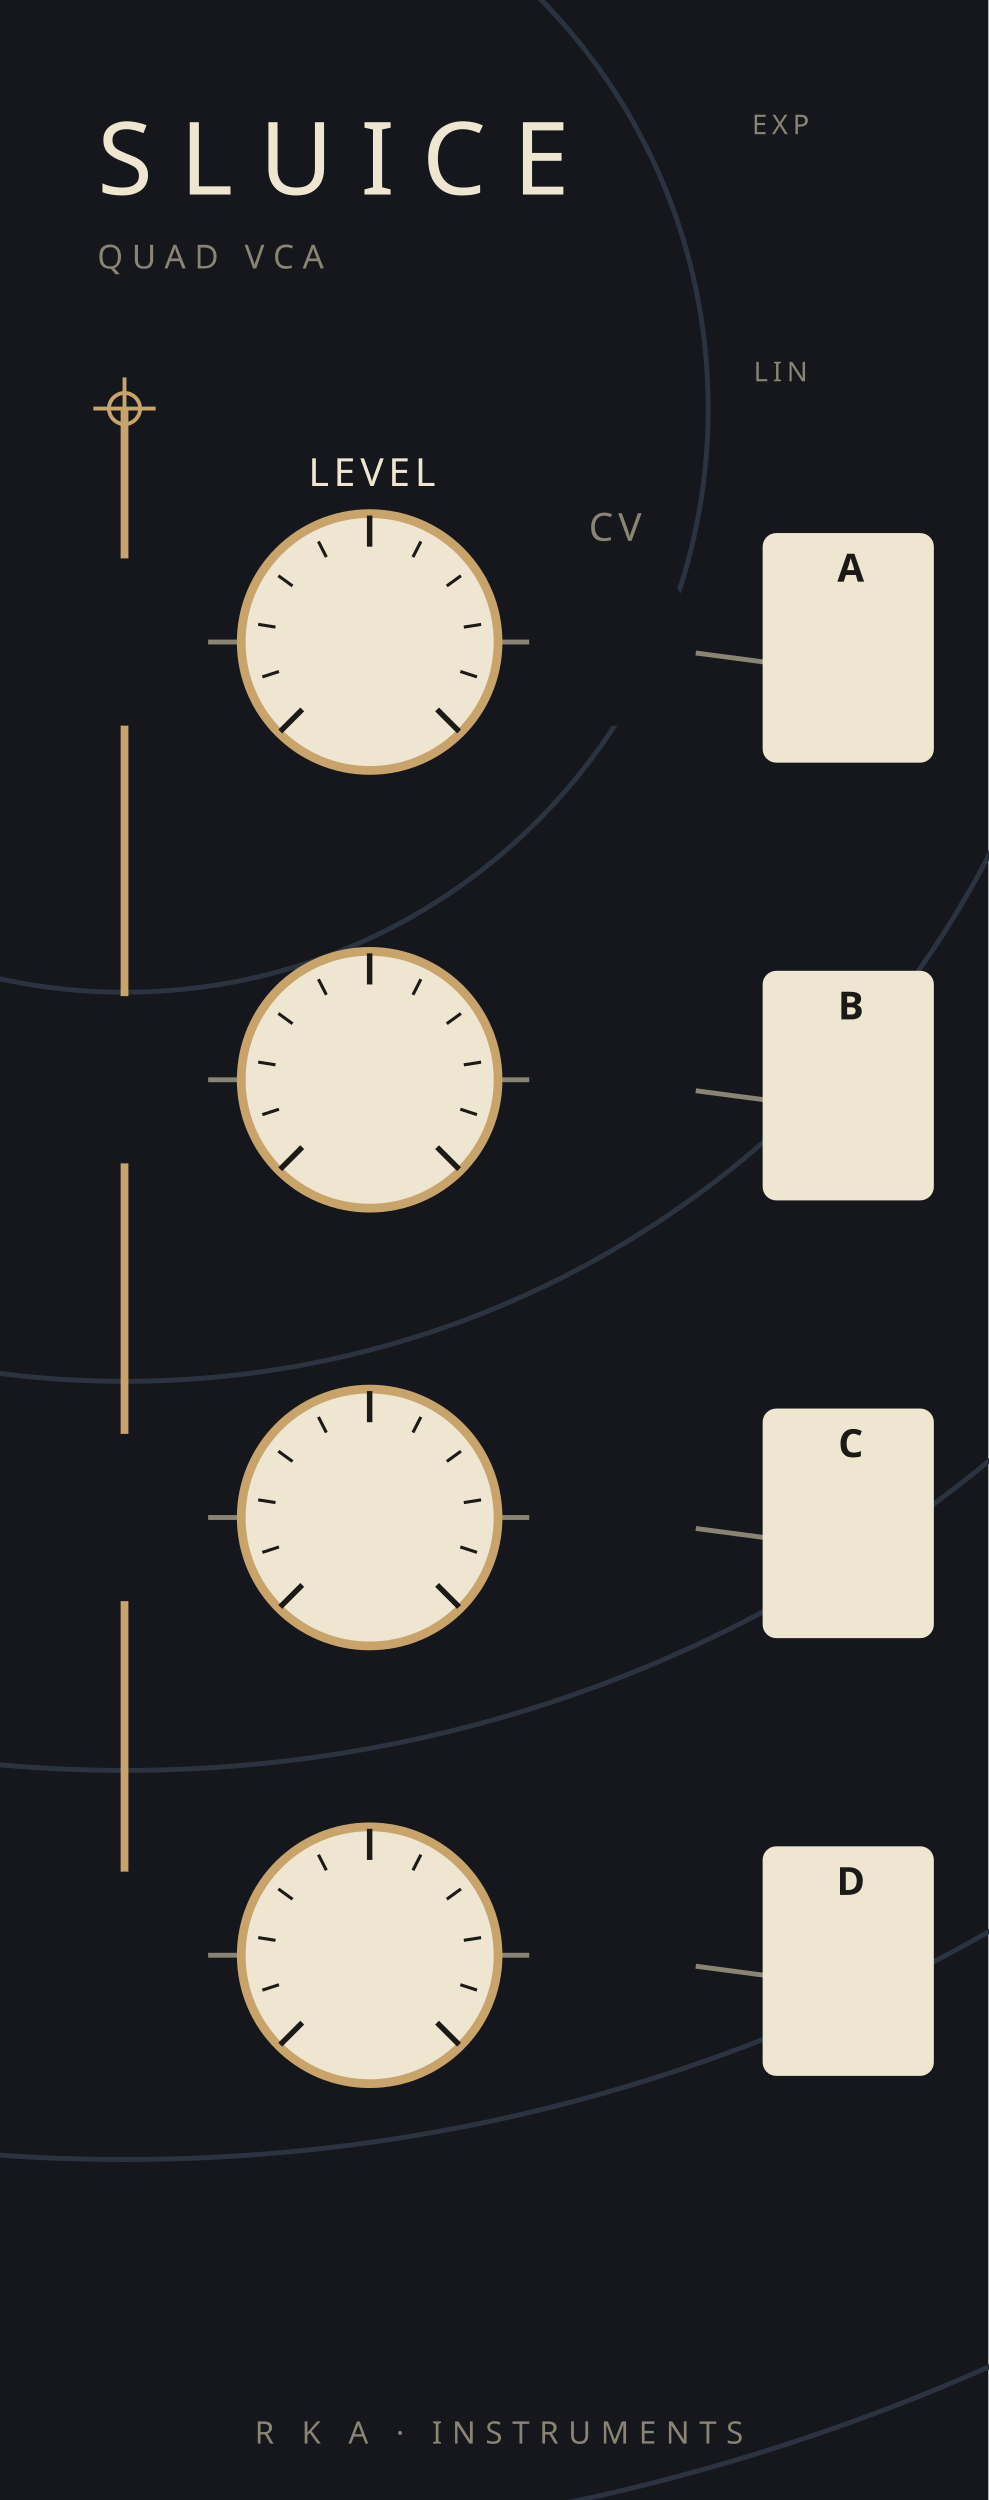
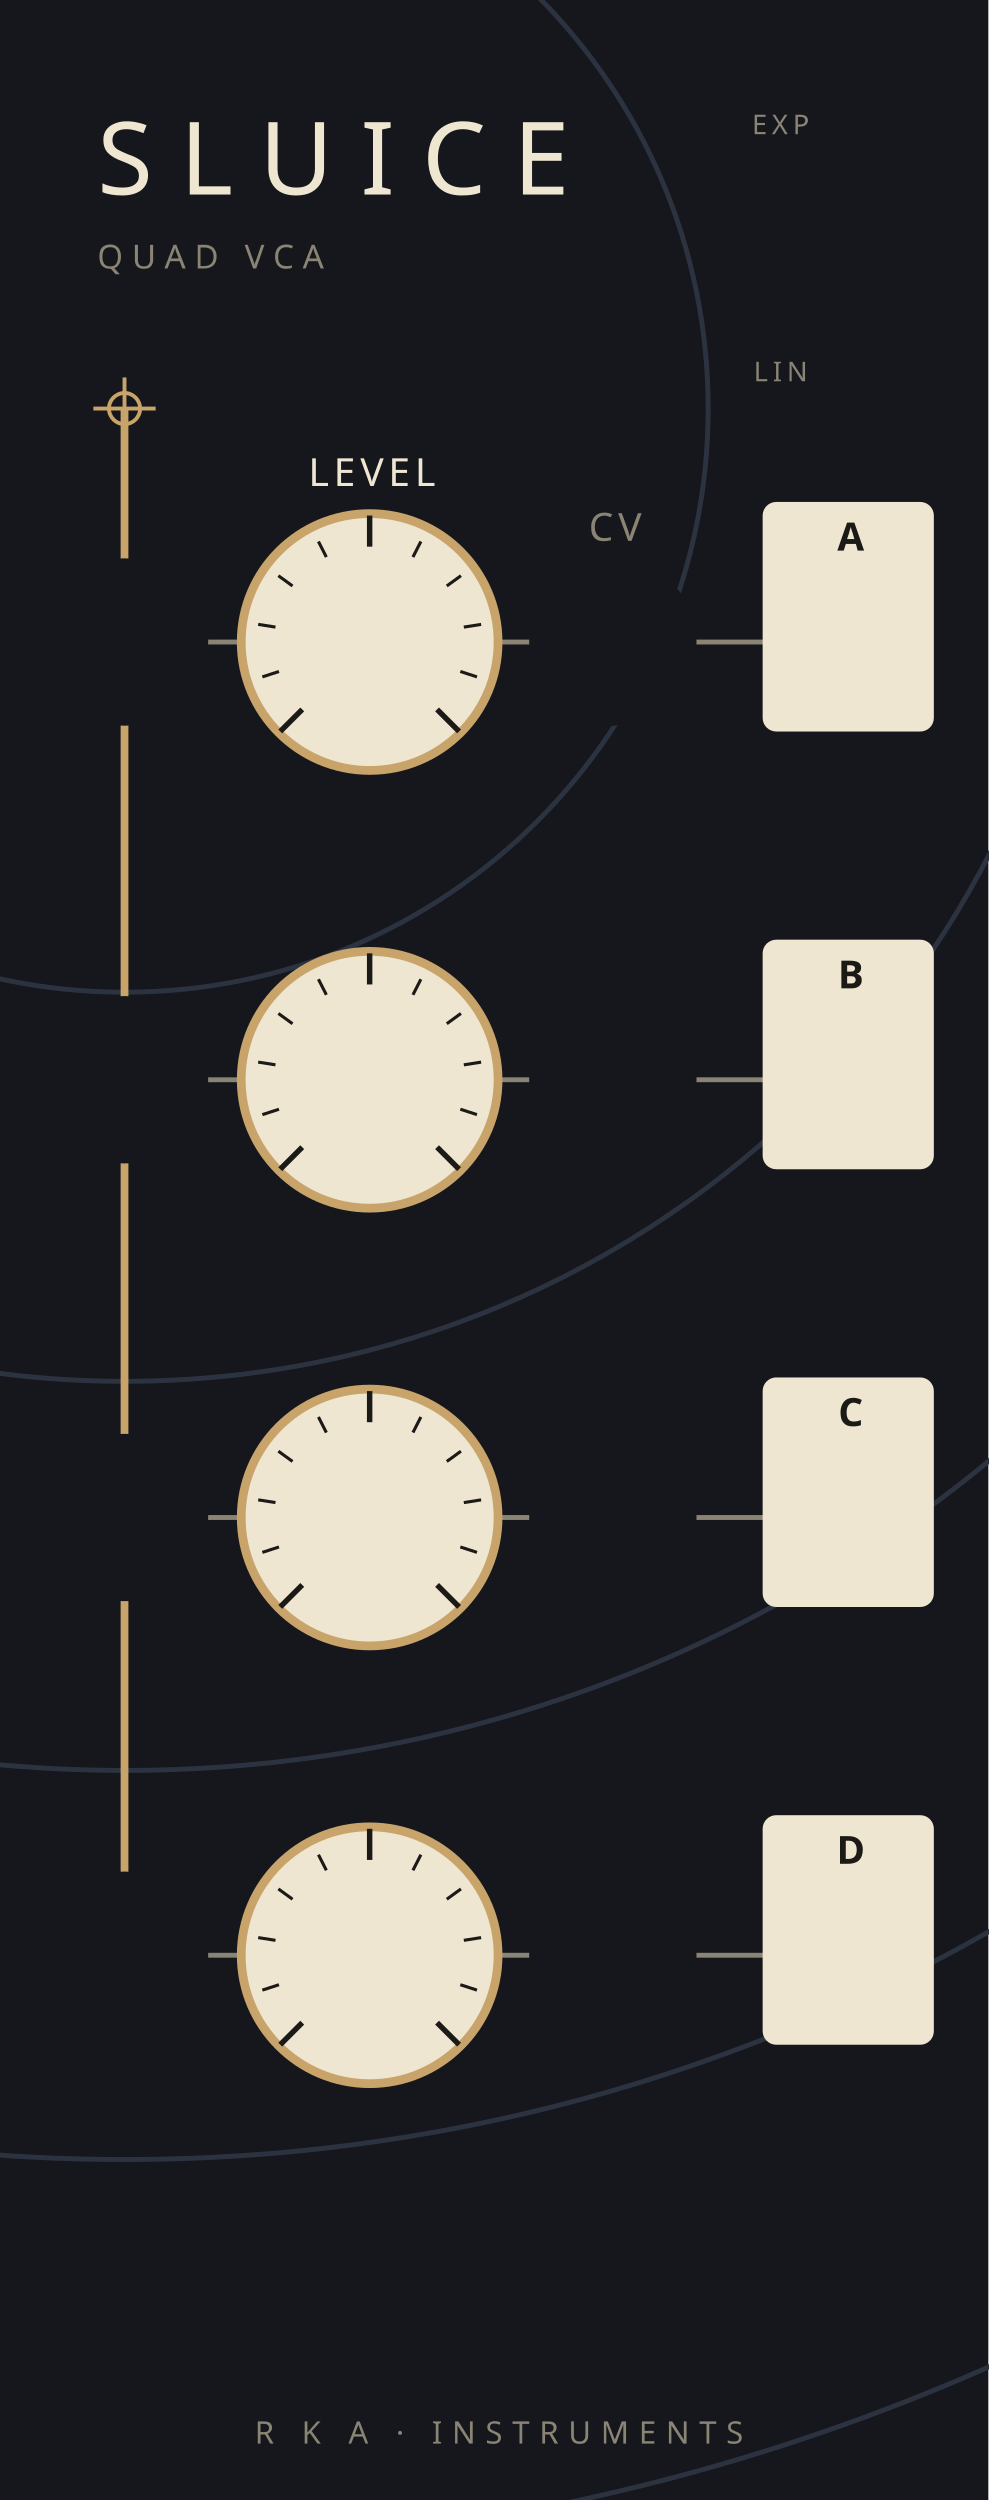
<svg xmlns="http://www.w3.org/2000/svg" width="50.80mm" height="128.5mm" viewBox="0 0 50.80 128.5">
  <rect width="50.80" height="128.5" fill="#15171c" />
  <circle cx="6.4" cy="21" r="30" fill="none" stroke="#2c3340" stroke-width="0.25" />
  <circle cx="6.4" cy="21" r="50" fill="none" stroke="#2c3340" stroke-width="0.25" />
  <circle cx="6.4" cy="21" r="70" fill="none" stroke="#2c3340" stroke-width="0.25" />
  <circle cx="6.4" cy="21" r="90" fill="none" stroke="#2c3340" stroke-width="0.25" />
  <circle cx="6.4" cy="21" r="110" fill="none" stroke="#2c3340" stroke-width="0.25" />
  <path d="M4.8 21L8 21 M6.4 19.4L6.4 22.6" fill="none" stroke="#c9a46a" stroke-width="0.2" />
  <circle cx="6.4" cy="21" r="0.8" fill="none" stroke="#c9a46a" stroke-width="0.2" />
-   <path d="M10.4 33L19 33L31.5 33L39.635 34.076" fill="none" stroke="#8a8474" stroke-width="0.25" stroke-linejoin="round" />
-   <path d="M10.4 55.5L19 55.5L31.5 55.5L39.635 56.576" fill="none" stroke="#8a8474" stroke-width="0.25" stroke-linejoin="round" />
-   <path d="M10.4 78L19 78L31.5 78L39.635 79.076" fill="none" stroke="#8a8474" stroke-width="0.25" stroke-linejoin="round" />
-   <path d="M10.4 100.5L19 100.5L31.5 100.5L39.635 101.576" fill="none" stroke="#8a8474" stroke-width="0.25" stroke-linejoin="round" />
+   <path d="M10.4 33L19 33L31.5 33L39.6 33" fill="none" stroke="#8a8474" stroke-width="0.25" stroke-linejoin="round" />
+   <path d="M10.4 55.5L19 55.5L31.5 55.5L39.6 55.5" fill="none" stroke="#8a8474" stroke-width="0.25" stroke-linejoin="round" />
+   <path d="M10.4 78L19 78L31.5 78L39.6 78" fill="none" stroke="#8a8474" stroke-width="0.25" stroke-linejoin="round" />
+   <path d="M10.4 100.5L19 100.5L31.5 100.5L39.6 100.5" fill="none" stroke="#8a8474" stroke-width="0.25" stroke-linejoin="round" />
  <path d="M6.4 21L6.4 33L6.4 55.5L6.4 78L6.4 100.5" fill="none" stroke="#c9a46a" stroke-width="0.4" stroke-linejoin="round" />
  <circle cx="40" cy="12" r="4" fill="#15171c" />
  <circle cx="6.4" cy="33" r="4.3" fill="#15171c" />
  <circle cx="6.4" cy="55.5" r="4.3" fill="#15171c" />
  <circle cx="6.4" cy="78" r="4.3" fill="#15171c" />
  <circle cx="6.4" cy="100.5" r="4.3" fill="#15171c" />
  <circle cx="31.5" cy="33" r="4.3" fill="#15171c" />
  <circle cx="31.5" cy="55.5" r="4.3" fill="#15171c" />
  <circle cx="31.5" cy="78" r="4.3" fill="#15171c" />
  <circle cx="31.5" cy="100.5" r="4.3" fill="#15171c" />
  <circle cx="37.4" cy="29.6" r="1.3" fill="#15171c" />
  <circle cx="37.4" cy="52.1" r="1.3" fill="#15171c" />
  <circle cx="37.4" cy="74.6" r="1.3" fill="#15171c" />
  <circle cx="37.4" cy="97.1" r="1.3" fill="#15171c" />
  <circle cx="19" cy="33" r="6.6" fill="#efe6d2" stroke="#c9a46a" stroke-width="0.45" />
  <path d="M14.34 34.514L13.484 34.792 M14.16 32.233L13.271 32.093 M15.036 30.12L14.308 29.591 M16.775 28.634L16.367 27.832 M21.225 28.634L21.633 27.832 M22.964 30.12L23.692 29.591 M23.84 32.233L24.729 32.093 M23.66 34.514L24.516 34.792" fill="none" stroke="#1c1a16" stroke-width="0.16" />
  <path d="M15.535 36.465L14.404 37.596 M19 28.1L19 26.5 M22.465 36.465L23.596 37.596" fill="none" stroke="#1c1a16" stroke-width="0.28" />
  <circle cx="19" cy="55.5" r="6.6" fill="#efe6d2" stroke="#c9a46a" stroke-width="0.45" />
  <path d="M14.34 57.014L13.484 57.292 M14.16 54.733L13.271 54.593 M15.036 52.62L14.308 52.091 M16.775 51.134L16.367 50.332 M21.225 51.134L21.633 50.332 M22.964 52.62L23.692 52.091 M23.84 54.733L24.729 54.593 M23.66 57.014L24.516 57.292" fill="none" stroke="#1c1a16" stroke-width="0.16" />
  <path d="M15.535 58.965L14.404 60.096 M19 50.6L19 49 M22.465 58.965L23.596 60.096" fill="none" stroke="#1c1a16" stroke-width="0.28" />
  <circle cx="19" cy="78" r="6.6" fill="#efe6d2" stroke="#c9a46a" stroke-width="0.45" />
  <path d="M14.34 79.514L13.484 79.792 M14.16 77.233L13.271 77.093 M15.036 75.12L14.308 74.591 M16.775 73.634L16.367 72.832 M21.225 73.634L21.633 72.832 M22.964 75.12L23.692 74.591 M23.84 77.233L24.729 77.093 M23.66 79.514L24.516 79.792" fill="none" stroke="#1c1a16" stroke-width="0.16" />
  <path d="M15.535 81.465L14.404 82.596 M19 73.1L19 71.5 M22.465 81.465L23.596 82.596" fill="none" stroke="#1c1a16" stroke-width="0.28" />
  <circle cx="19" cy="100.5" r="6.6" fill="#efe6d2" stroke="#c9a46a" stroke-width="0.45" />
  <path d="M14.34 102.014L13.484 102.292 M14.16 99.733L13.271 99.593 M15.036 97.62L14.308 97.091 M16.775 96.134L16.367 95.332 M21.225 96.134L21.633 95.332 M22.964 97.62L23.692 97.091 M23.84 99.733L24.729 99.593 M23.66 102.014L24.516 102.292" fill="none" stroke="#1c1a16" stroke-width="0.16" />
  <path d="M15.535 103.965L14.404 105.096 M19 95.6L19 94 M22.465 103.965L23.596 105.096" fill="none" stroke="#1c1a16" stroke-width="0.28" />
-   <rect x="39.2" y="27.4" width="8.8" height="11.8" rx="0.7" fill="#efe6d2" />
-   <rect x="39.2" y="49.9" width="8.8" height="11.8" rx="0.7" fill="#efe6d2" />
-   <rect x="39.2" y="72.4" width="8.8" height="11.8" rx="0.7" fill="#efe6d2" />
-   <rect x="39.2" y="94.9" width="8.8" height="11.8" rx="0.7" fill="#efe6d2" />
+   <rect x="39.2" y="25.8" width="8.8" height="11.8" rx="0.7" fill="#efe6d2" />
+   <rect x="39.2" y="48.3" width="8.8" height="11.8" rx="0.7" fill="#efe6d2" />
+   <rect x="39.2" y="70.8" width="8.8" height="11.8" rx="0.7" fill="#efe6d2" />
+   <rect x="39.2" y="93.3" width="8.8" height="11.8" rx="0.7" fill="#efe6d2" />
  <text x="5.00" y="10.00" font-family="D-DIN Condensed" font-size="5.2" font-weight="normal" letter-spacing="1.4" text-anchor="start" fill="#efe6d2">SLUICE</text>
  <text x="5.00" y="13.80" font-family="D-DIN Condensed" font-size="1.7" font-weight="normal" letter-spacing="0.45" text-anchor="start" fill="#8a8474">QUAD VCA</text>
  <text x="19.12" y="24.98" font-family="D-DIN Condensed" font-size="2" font-weight="normal" letter-spacing="0.25" text-anchor="middle" fill="#efe6d2">LEVEL</text>
  <text x="31.62" y="27.80" font-family="D-DIN Condensed" font-size="2" font-weight="normal" letter-spacing="0.25" text-anchor="middle" fill="#8a8474">CV</text>
-   <text x="43.73" y="29.90" font-family="D-DIN Condensed" font-size="2" font-weight="bold" letter-spacing="0.25" text-anchor="middle" fill="#1c1a16">A</text>
-   <text x="43.73" y="52.40" font-family="D-DIN Condensed" font-size="2" font-weight="bold" letter-spacing="0.25" text-anchor="middle" fill="#1c1a16">B</text>
-   <text x="43.73" y="74.90" font-family="D-DIN Condensed" font-size="2" font-weight="bold" letter-spacing="0.25" text-anchor="middle" fill="#1c1a16">C</text>
-   <text x="43.73" y="97.40" font-family="D-DIN Condensed" font-size="2" font-weight="bold" letter-spacing="0.25" text-anchor="middle" fill="#1c1a16">D</text>
+   <text x="43.73" y="28.30" font-family="D-DIN Condensed" font-size="2" font-weight="bold" letter-spacing="0.25" text-anchor="middle" fill="#1c1a16">A</text>
+   <text x="43.73" y="50.80" font-family="D-DIN Condensed" font-size="2" font-weight="bold" letter-spacing="0.25" text-anchor="middle" fill="#1c1a16">B</text>
+   <text x="43.73" y="73.30" font-family="D-DIN Condensed" font-size="2" font-weight="bold" letter-spacing="0.25" text-anchor="middle" fill="#1c1a16">C</text>
+   <text x="43.73" y="95.80" font-family="D-DIN Condensed" font-size="2" font-weight="bold" letter-spacing="0.25" text-anchor="middle" fill="#1c1a16">D</text>
  <text x="40.12" y="6.90" font-family="D-DIN Condensed" font-size="1.4" font-weight="normal" letter-spacing="0.25" text-anchor="middle" fill="#8a8474">EXP</text>
  <text x="40.12" y="19.60" font-family="D-DIN Condensed" font-size="1.4" font-weight="normal" letter-spacing="0.25" text-anchor="middle" fill="#8a8474">LIN</text>
  <text x="25.65" y="125.60" font-family="D-DIN Condensed" font-size="1.6" font-weight="normal" letter-spacing="0.5" text-anchor="middle" fill="#8a8474">R K A · INSTRUMENTS</text>
  <g id="components" style="display:none">
    <circle id="param-CURVE" cx="40.0" cy="12.0" r="1" fill="#ff0000" />
    <circle id="param-LEVEL_A" cx="19.0" cy="33.0" r="1" fill="#ff0000" />
    <circle id="param-LEVEL_B" cx="19.0" cy="55.5" r="1" fill="#ff0000" />
    <circle id="param-LEVEL_C" cx="19.0" cy="78.0" r="1" fill="#ff0000" />
    <circle id="param-LEVEL_D" cx="19.0" cy="100.5" r="1" fill="#ff0000" />
    <circle id="input-A" cx="6.4" cy="33.0" r="1" fill="#00ff00" />
    <circle id="input-B" cx="6.4" cy="55.5" r="1" fill="#00ff00" />
    <circle id="input-C" cx="6.4" cy="78.0" r="1" fill="#00ff00" />
    <circle id="input-D" cx="6.4" cy="100.5" r="1" fill="#00ff00" />
    <circle id="input-A_CV" cx="31.5" cy="33.0" r="1" fill="#00ff00" />
    <circle id="input-B_CV" cx="31.5" cy="55.5" r="1" fill="#00ff00" />
    <circle id="input-C_CV" cx="31.5" cy="78.0" r="1" fill="#00ff00" />
    <circle id="input-D_CV" cx="31.5" cy="100.5" r="1" fill="#00ff00" />
-     <circle id="output-A" cx="43.6" cy="34.6" r="1" fill="#0000ff" />
-     <circle id="output-B" cx="43.6" cy="57.1" r="1" fill="#0000ff" />
-     <circle id="output-C" cx="43.6" cy="79.6" r="1" fill="#0000ff" />
-     <circle id="output-D" cx="43.6" cy="102.1" r="1" fill="#0000ff" />
+     <circle id="output-A" cx="43.6" cy="33.0" r="1" fill="#0000ff" />
+     <circle id="output-B" cx="43.6" cy="55.5" r="1" fill="#0000ff" />
+     <circle id="output-C" cx="43.6" cy="78.0" r="1" fill="#0000ff" />
+     <circle id="output-D" cx="43.6" cy="100.5" r="1" fill="#0000ff" />
    <circle id="light-A" cx="37.4" cy="29.6" r="1" fill="#ff00ff" />
    <circle id="light-B" cx="37.4" cy="52.1" r="1" fill="#ff00ff" />
    <circle id="light-C" cx="37.4" cy="74.6" r="1" fill="#ff00ff" />
    <circle id="light-D" cx="37.4" cy="97.1" r="1" fill="#ff00ff" />
  </g>
</svg>
